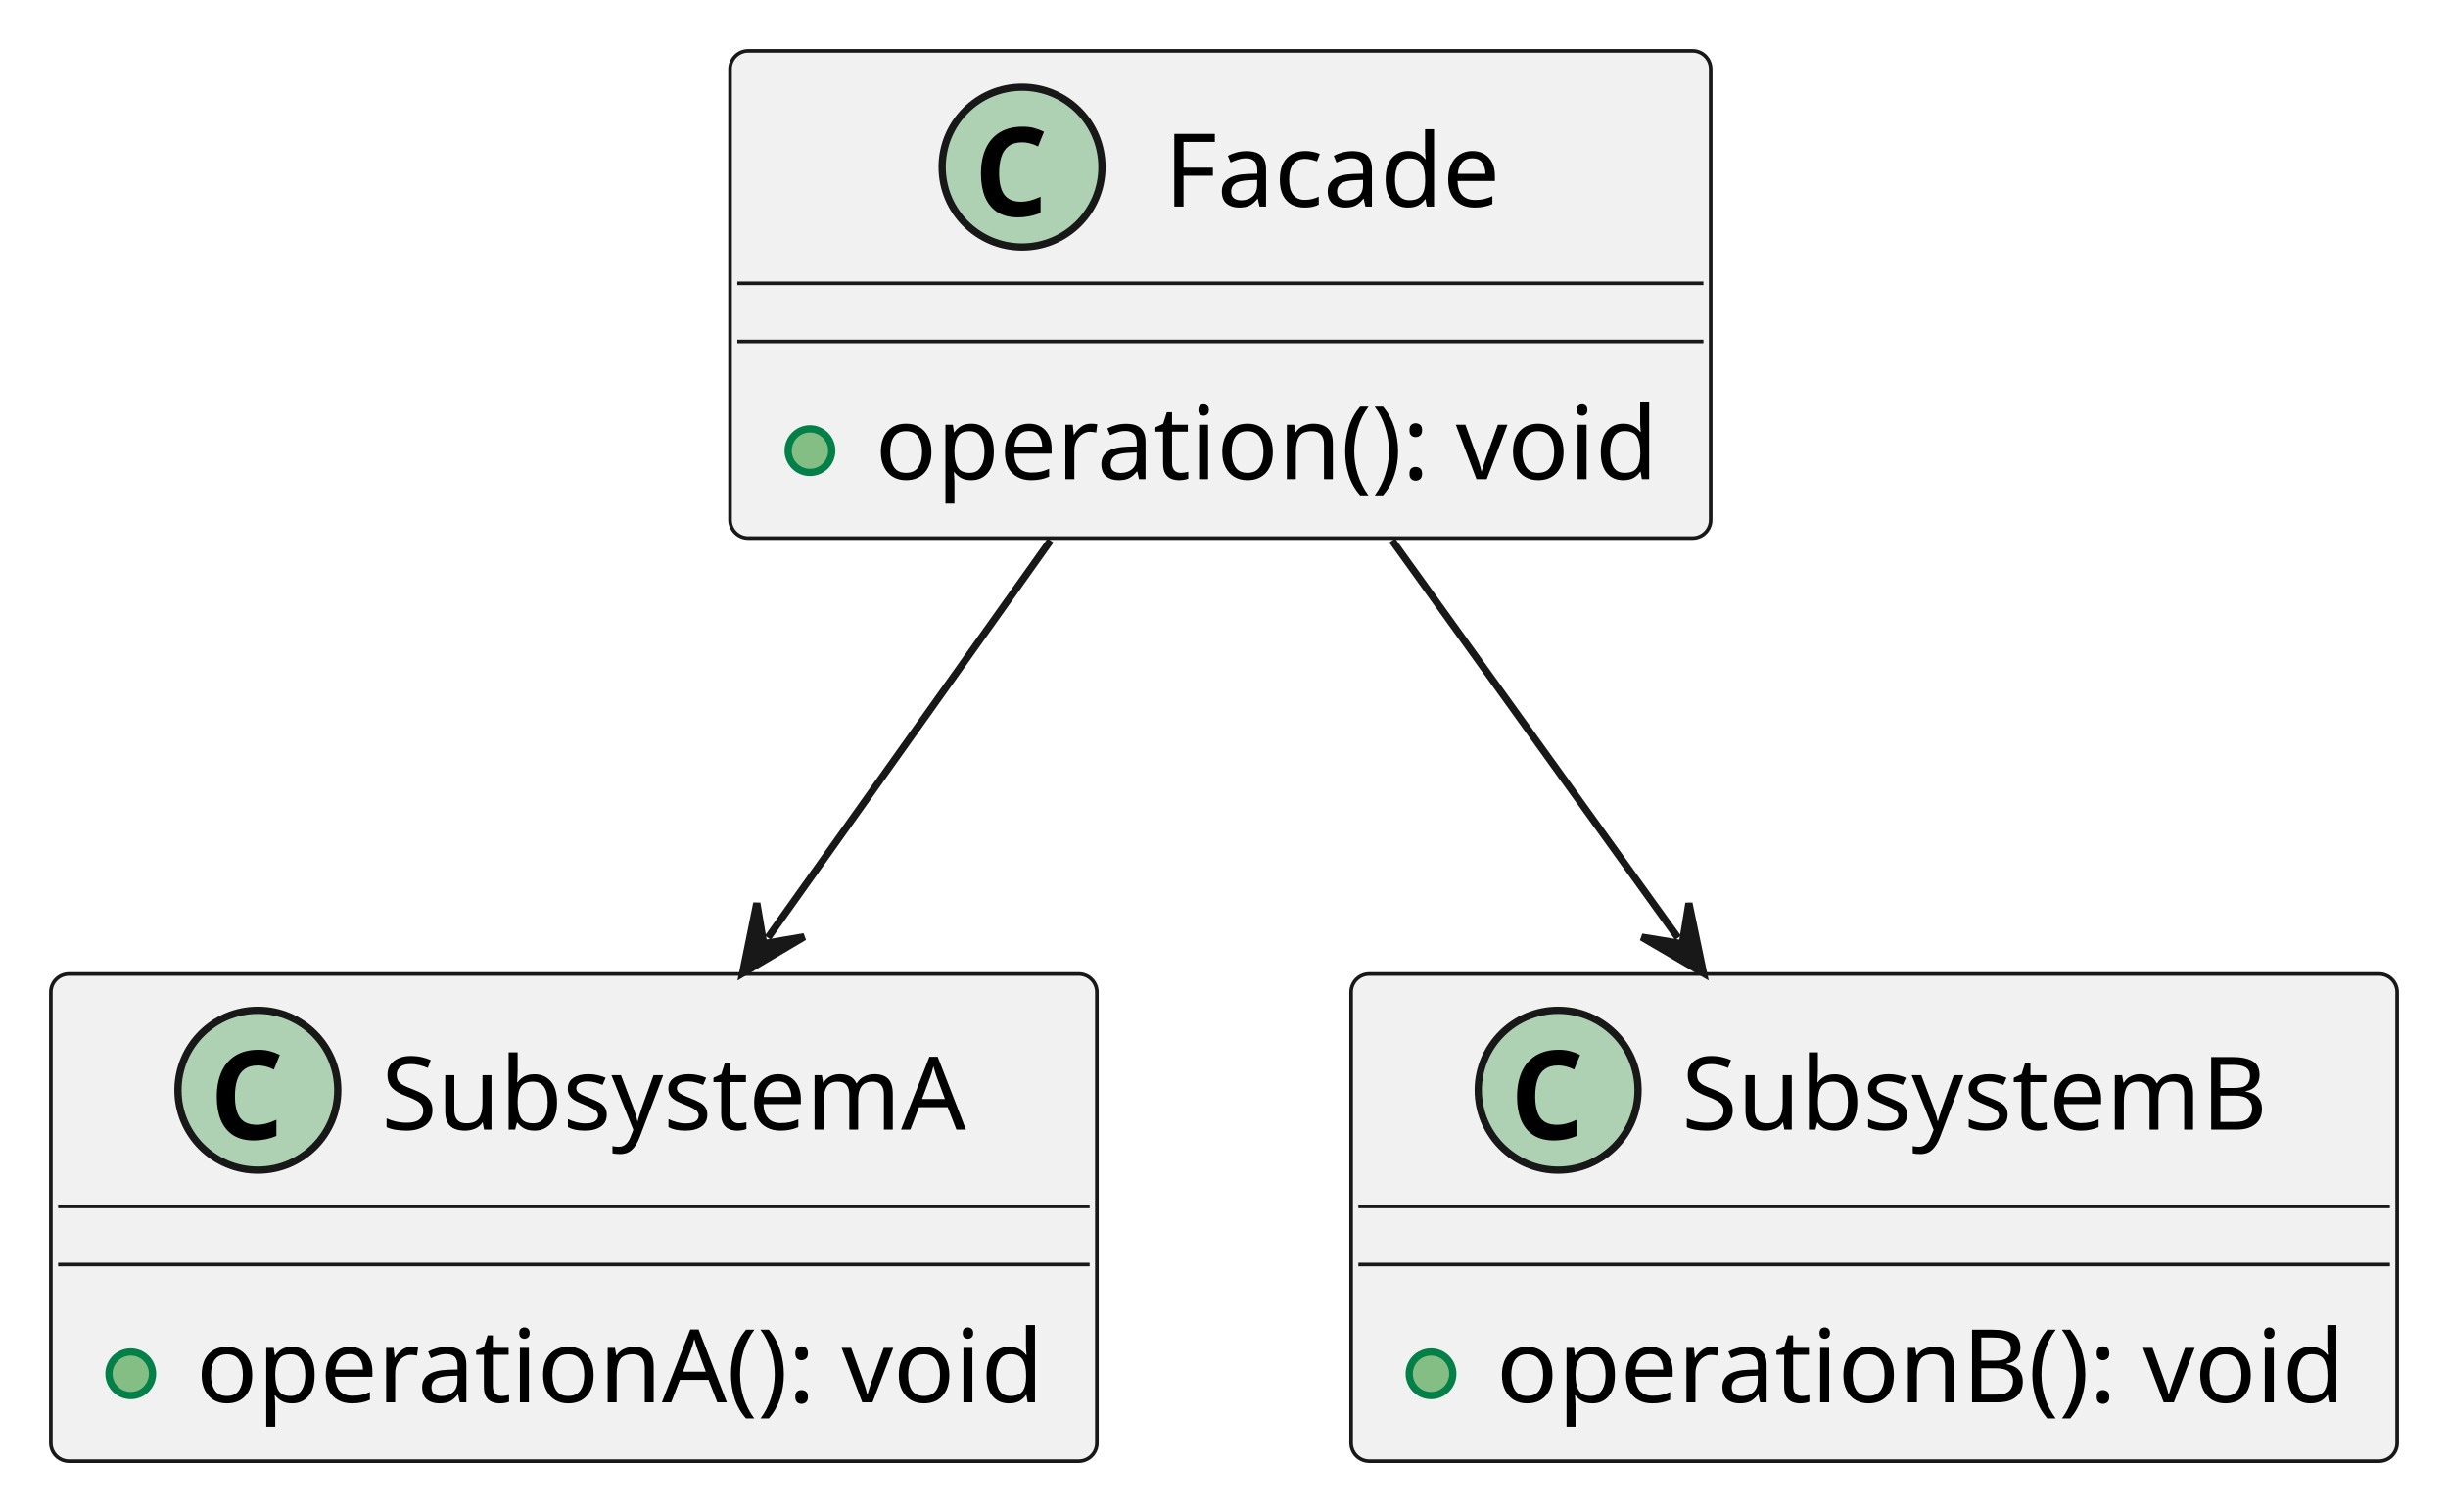
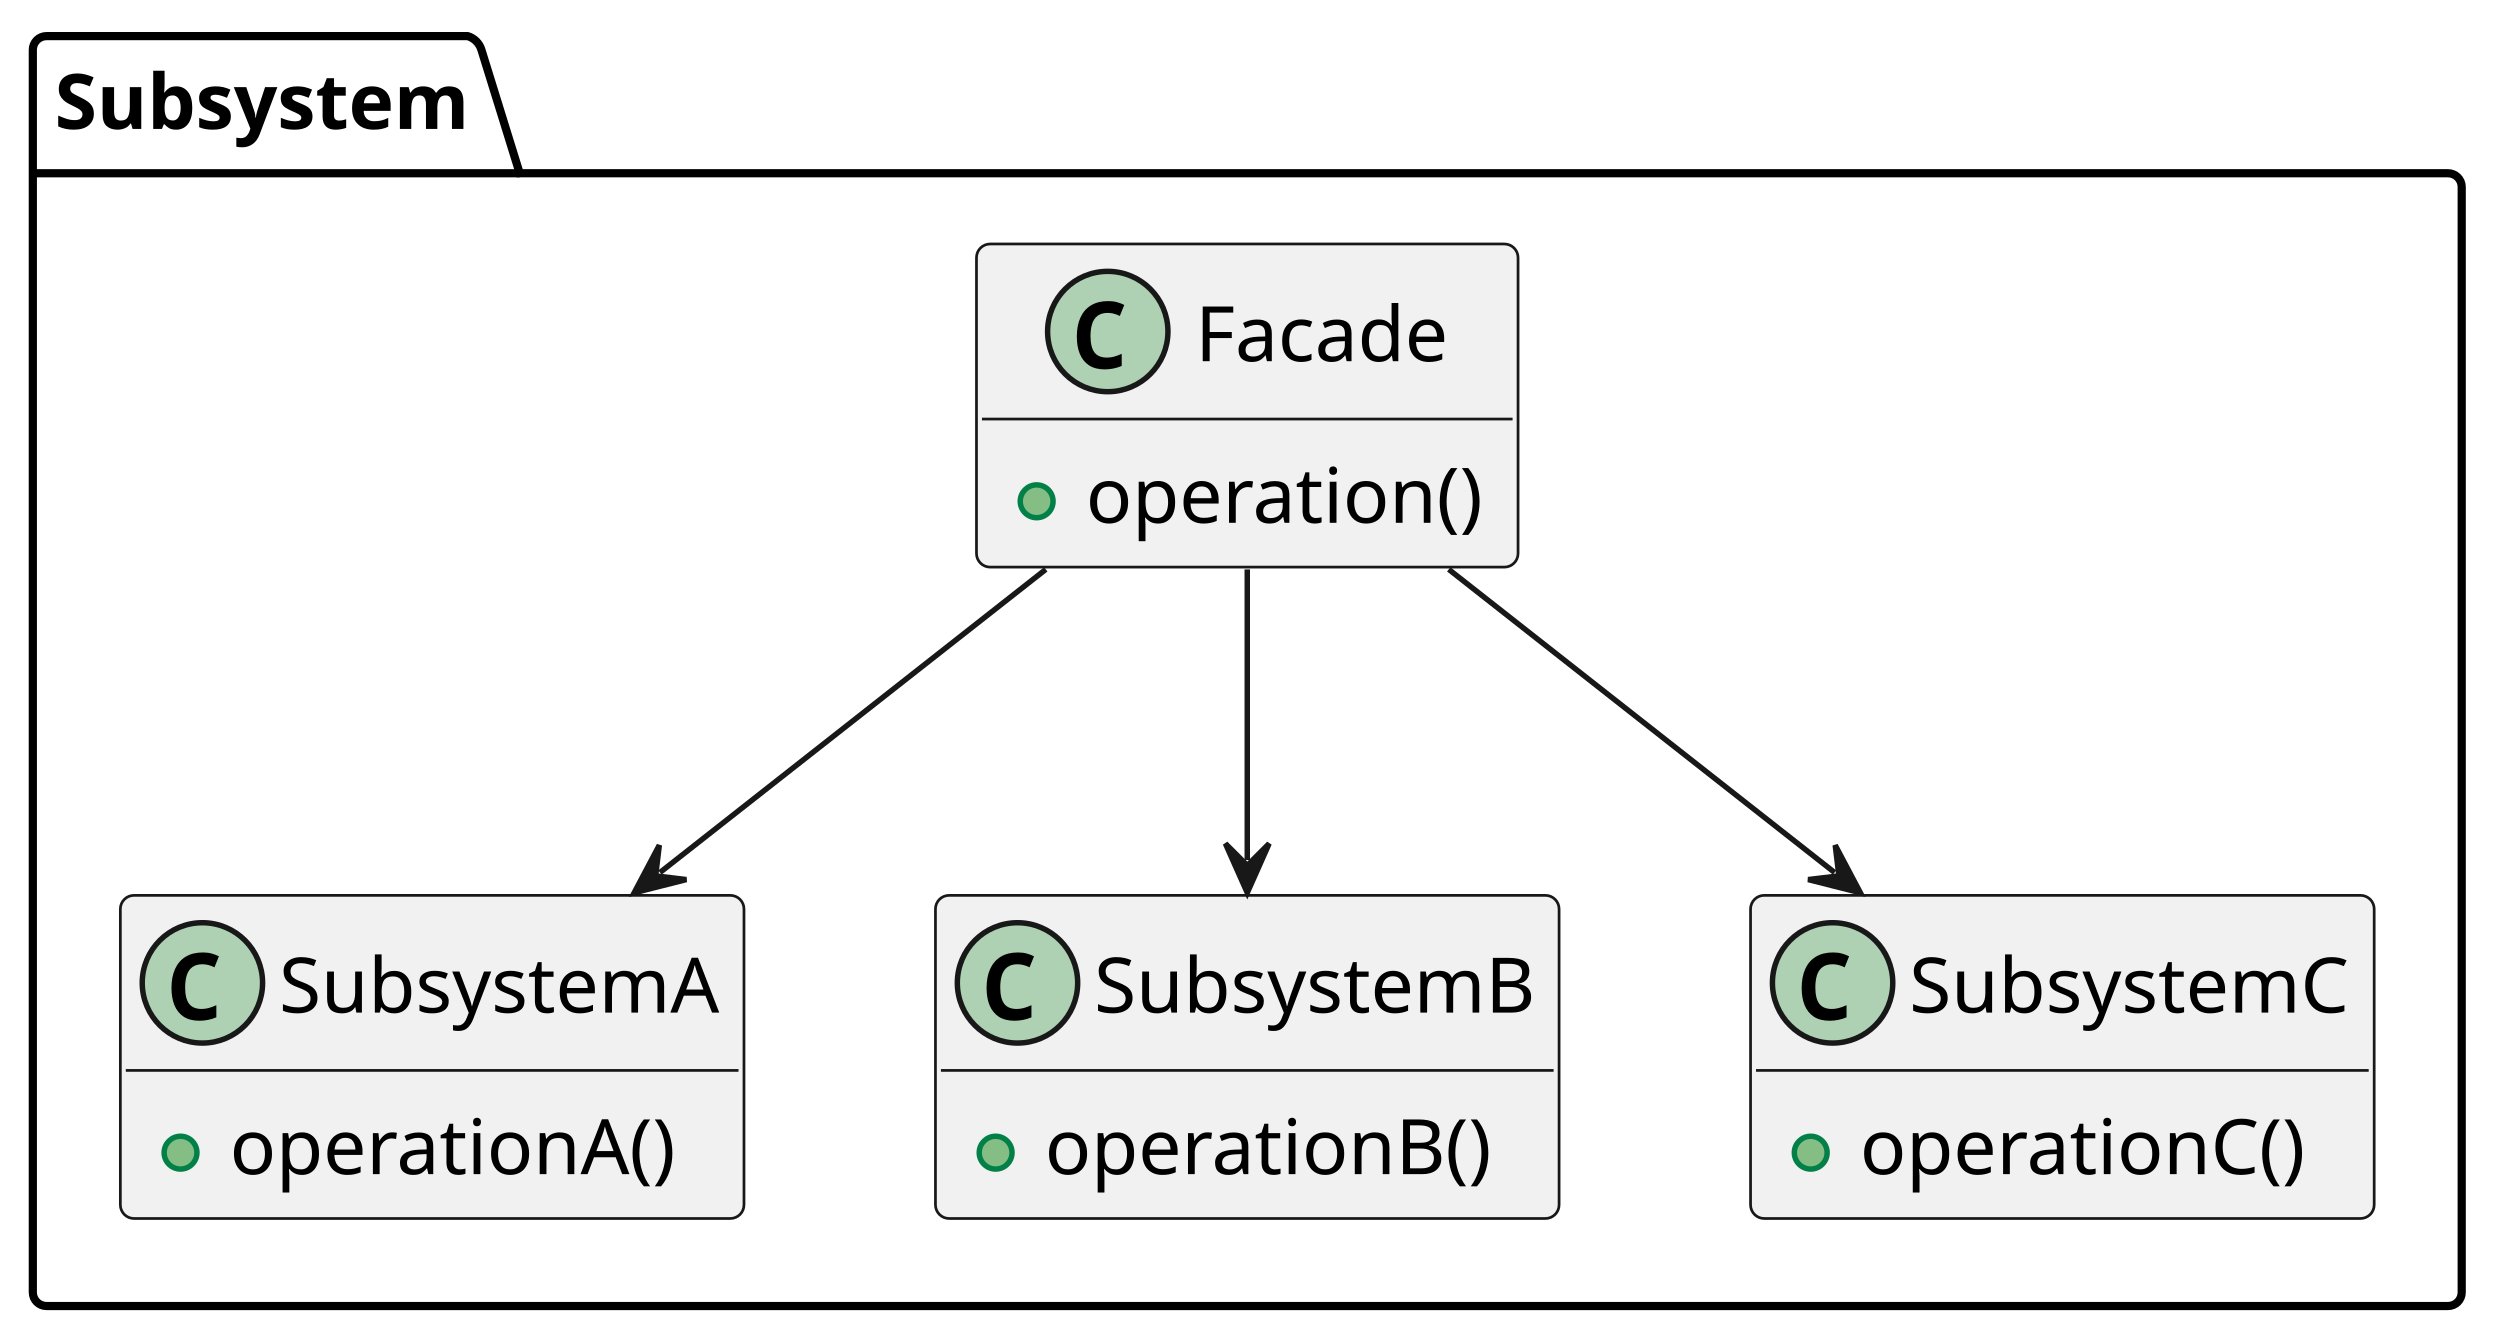
- <svg xmlns="http://www.w3.org/2000/svg" contentStyleType="text/css" height="208px" preserveAspectRatio="none" style="width:337px;height:208px;background:#FFFFFF;" version="1.1" viewBox="0 0 337 208" width="337px" zoomAndPan="magnify">
+ <svg xmlns="http://www.w3.org/2000/svg" contentStyleType="text/css" height="245px" preserveAspectRatio="none" style="width:457px;height:245px;background:#FFFFFF;" version="1.1" viewBox="0 0 457 245" width="457px" zoomAndPan="magnify">
  <defs />
  <g>
+     <g id="cluster_Subsystem">
+       <path d="M8.5,6.602 L85.5,6.602 A3.75,3.75 0 0 1 88,9.102 L95,31.67 L447.5,31.67 A2.5,2.5 0 0 1 450,34.17 L450,236.242 A2.5,2.5 0 0 1 447.5,238.742 L8.5,238.742 A2.5,2.5 0 0 1 6,236.242 L6,9.102 A2.5,2.5 0 0 1 8.5,6.602 " fill="none" style="stroke:#000000;stroke-width:1.5;" />
+       <line style="stroke:#000000;stroke-width:1.5;" x1="6" x2="95" y1="31.67" y2="31.67" />
+       <text fill="#000000" font-family="sans-serif" font-size="14" font-weight="bold" lengthAdjust="spacing" textLength="76" x="10" y="23.568">Subsystem</text>
+     </g>
    <g id="elem_Facade">
-       <rect codeLine="1" fill="#F1F1F1" height="67.068" id="Facade" rx="2.5" ry="2.5" style="stroke:#181818;stroke-width:0.5;" width="135" x="100.5" y="7" />
-       <ellipse cx="140.7" cy="23" fill="#ADD1B2" rx="11" ry="11" style="stroke:#181818;stroke-width:1.0;" />
-       <path d="M140.169,29.922 Q138.419,29.922 137.278,29.188 Q136.153,28.438 135.591,27.094 Q135.044,25.734 135.044,23.938 Q135.044,21.906 135.7,20.453 Q136.356,19 137.637,18.219 Q138.919,17.438 140.794,17.438 Q141.684,17.438 142.356,17.625 Q143.028,17.797 143.716,18.141 L142.903,20.156 Q142.278,19.844 141.731,19.719 Q141.2,19.594 140.716,19.594 Q139.544,19.594 138.841,20.125 Q138.137,20.656 137.841,21.609 Q137.544,22.562 137.544,23.828 Q137.544,25.844 138.262,26.812 Q138.981,27.766 140.575,27.766 Q141.169,27.766 141.794,27.609 Q142.419,27.453 143.247,27.078 L143.247,29.297 Q142.512,29.609 141.716,29.766 Q140.934,29.922 140.169,29.922 Z " fill="#000000" />
-       <text fill="#000000" font-family="sans-serif" font-size="14" lengthAdjust="spacing" textLength="47" x="160.3" y="28.432">Facade</text>
-       <line style="stroke:#181818;stroke-width:0.5;" x1="101.5" x2="234.5" y1="39" y2="39" />
-       <line style="stroke:#181818;stroke-width:0.5;" x1="101.5" x2="234.5" y1="47" y2="47" />
-       <ellipse cx="111.5" cy="62.034" fill="#84BE84" rx="3" ry="3" style="stroke:#038048;stroke-width:1.0;" />
-       <text fill="#000000" font-family="sans-serif" font-size="14" lengthAdjust="spacing" textLength="109" x="120.5" y="65.966">operation(): void</text>
+       <rect codeLine="3" fill="#F1F1F1" height="59.068" id="Facade" rx="2.5" ry="2.5" style="stroke:#181818;stroke-width:0.5;" width="99" x="178.5" y="44.602" />
+       <ellipse cx="202.5" cy="60.602" fill="#ADD1B2" rx="11" ry="11" style="stroke:#181818;stroke-width:1.0;" />
+       <path d="M201.969,67.524 Q200.219,67.524 199.078,66.79 Q197.953,66.04 197.391,64.696 Q196.844,63.336 196.844,61.539 Q196.844,59.508 197.5,58.055 Q198.156,56.602 199.438,55.821 Q200.719,55.039 202.594,55.039 Q203.484,55.039 204.156,55.227 Q204.828,55.399 205.516,55.743 L204.703,57.758 Q204.078,57.446 203.531,57.321 Q203,57.196 202.516,57.196 Q201.344,57.196 200.641,57.727 Q199.938,58.258 199.641,59.211 Q199.344,60.164 199.344,61.43 Q199.344,63.446 200.062,64.415 Q200.781,65.368 202.375,65.368 Q202.969,65.368 203.594,65.211 Q204.219,65.055 205.047,64.68 L205.047,66.899 Q204.312,67.211 203.516,67.368 Q202.734,67.524 201.969,67.524 Z " fill="#000000" />
+       <text fill="#000000" font-family="sans-serif" font-size="14" lengthAdjust="spacing" textLength="47" x="218.5" y="66.034">Facade</text>
+       <line style="stroke:#181818;stroke-width:0.5;" x1="179.5" x2="276.5" y1="76.602" y2="76.602" />
+       <ellipse cx="189.5" cy="91.636" fill="#84BE84" rx="3" ry="3" style="stroke:#038048;stroke-width:1.0;" />
+       <text fill="#000000" font-family="sans-serif" font-size="14" lengthAdjust="spacing" textLength="73" x="198.5" y="95.568">operation()</text>
    </g>
    <g id="elem_SubsystemA">
-       <rect codeLine="5" fill="#F1F1F1" height="67.068" id="SubsystemA" rx="2.5" ry="2.5" style="stroke:#181818;stroke-width:0.5;" width="144" x="7" y="134.07" />
-       <ellipse cx="35.5" cy="150.07" fill="#ADD1B2" rx="11" ry="11" style="stroke:#181818;stroke-width:1.0;" />
-       <path d="M34.969,156.992 Q33.219,156.992 32.078,156.257 Q30.953,155.507 30.391,154.164 Q29.844,152.804 29.844,151.007 Q29.844,148.976 30.5,147.523 Q31.156,146.07 32.438,145.289 Q33.719,144.507 35.594,144.507 Q36.484,144.507 37.156,144.695 Q37.828,144.867 38.516,145.211 L37.703,147.226 Q37.078,146.914 36.531,146.789 Q36,146.664 35.516,146.664 Q34.344,146.664 33.641,147.195 Q32.938,147.726 32.641,148.679 Q32.344,149.632 32.344,150.898 Q32.344,152.914 33.062,153.882 Q33.781,154.836 35.375,154.836 Q35.969,154.836 36.594,154.679 Q37.219,154.523 38.047,154.148 L38.047,156.367 Q37.312,156.679 36.516,156.836 Q35.734,156.992 34.969,156.992 Z " fill="#000000" />
-       <text fill="#000000" font-family="sans-serif" font-size="14" lengthAdjust="spacing" textLength="82" x="52.5" y="155.502">SubsystemA</text>
-       <line style="stroke:#181818;stroke-width:0.5;" x1="8" x2="150" y1="166.07" y2="166.07" />
-       <line style="stroke:#181818;stroke-width:0.5;" x1="8" x2="150" y1="174.07" y2="174.07" />
-       <ellipse cx="18" cy="189.104" fill="#84BE84" rx="3" ry="3" style="stroke:#038048;stroke-width:1.0;" />
-       <text fill="#000000" font-family="sans-serif" font-size="14" lengthAdjust="spacing" textLength="118" x="27" y="193.036">operationA(): void</text>
+       <rect codeLine="7" fill="#F1F1F1" height="59.068" id="SubsystemA" rx="2.5" ry="2.5" style="stroke:#181818;stroke-width:0.5;" width="114" x="22" y="163.672" />
+       <ellipse cx="37" cy="179.672" fill="#ADD1B2" rx="11" ry="11" style="stroke:#181818;stroke-width:1.0;" />
+       <path d="M36.469,186.594 Q34.719,186.594 33.578,185.859 Q32.453,185.109 31.891,183.766 Q31.344,182.406 31.344,180.609 Q31.344,178.578 32,177.125 Q32.656,175.672 33.938,174.891 Q35.219,174.109 37.094,174.109 Q37.984,174.109 38.656,174.297 Q39.328,174.469 40.016,174.813 L39.203,176.828 Q38.578,176.516 38.031,176.391 Q37.5,176.266 37.016,176.266 Q35.844,176.266 35.141,176.797 Q34.438,177.328 34.141,178.281 Q33.844,179.234 33.844,180.5 Q33.844,182.516 34.562,183.484 Q35.281,184.438 36.875,184.438 Q37.469,184.438 38.094,184.281 Q38.719,184.125 39.547,183.75 L39.547,185.969 Q38.812,186.281 38.016,186.438 Q37.234,186.594 36.469,186.594 Z " fill="#000000" />
+       <text fill="#000000" font-family="sans-serif" font-size="14" lengthAdjust="spacing" textLength="82" x="51" y="185.104">SubsystemA</text>
+       <line style="stroke:#181818;stroke-width:0.5;" x1="23" x2="135" y1="195.672" y2="195.672" />
+       <ellipse cx="33" cy="210.706" fill="#84BE84" rx="3" ry="3" style="stroke:#038048;stroke-width:1.0;" />
+       <text fill="#000000" font-family="sans-serif" font-size="14" lengthAdjust="spacing" textLength="82" x="42" y="214.638">operationA()</text>
    </g>
    <g id="elem_SubsystemB">
-       <rect codeLine="9" fill="#F1F1F1" height="67.068" id="SubsystemB" rx="2.5" ry="2.5" style="stroke:#181818;stroke-width:0.5;" width="144" x="186" y="134.07" />
-       <ellipse cx="214.5" cy="150.07" fill="#ADD1B2" rx="11" ry="11" style="stroke:#181818;stroke-width:1.0;" />
-       <path d="M213.969,156.992 Q212.219,156.992 211.078,156.257 Q209.953,155.507 209.391,154.164 Q208.844,152.804 208.844,151.007 Q208.844,148.976 209.5,147.523 Q210.156,146.07 211.438,145.289 Q212.719,144.507 214.594,144.507 Q215.484,144.507 216.156,144.695 Q216.828,144.867 217.516,145.211 L216.703,147.226 Q216.078,146.914 215.531,146.789 Q215,146.664 214.516,146.664 Q213.344,146.664 212.641,147.195 Q211.938,147.726 211.641,148.679 Q211.344,149.632 211.344,150.898 Q211.344,152.914 212.062,153.882 Q212.781,154.836 214.375,154.836 Q214.969,154.836 215.594,154.679 Q216.219,154.523 217.047,154.148 L217.047,156.367 Q216.312,156.679 215.516,156.836 Q214.734,156.992 213.969,156.992 Z " fill="#000000" />
-       <text fill="#000000" font-family="sans-serif" font-size="14" lengthAdjust="spacing" textLength="82" x="231.5" y="155.502">SubsystemB</text>
-       <line style="stroke:#181818;stroke-width:0.5;" x1="187" x2="329" y1="166.07" y2="166.07" />
-       <line style="stroke:#181818;stroke-width:0.5;" x1="187" x2="329" y1="174.07" y2="174.07" />
-       <ellipse cx="197" cy="189.104" fill="#84BE84" rx="3" ry="3" style="stroke:#038048;stroke-width:1.0;" />
-       <text fill="#000000" font-family="sans-serif" font-size="14" lengthAdjust="spacing" textLength="118" x="206" y="193.036">operationB(): void</text>
+       <rect codeLine="11" fill="#F1F1F1" height="59.068" id="SubsystemB" rx="2.5" ry="2.5" style="stroke:#181818;stroke-width:0.5;" width="114" x="171" y="163.672" />
+       <ellipse cx="186" cy="179.672" fill="#ADD1B2" rx="11" ry="11" style="stroke:#181818;stroke-width:1.0;" />
+       <path d="M185.469,186.594 Q183.719,186.594 182.578,185.859 Q181.453,185.109 180.891,183.766 Q180.344,182.406 180.344,180.609 Q180.344,178.578 181,177.125 Q181.656,175.672 182.938,174.891 Q184.219,174.109 186.094,174.109 Q186.984,174.109 187.656,174.297 Q188.328,174.469 189.016,174.813 L188.203,176.828 Q187.578,176.516 187.031,176.391 Q186.5,176.266 186.016,176.266 Q184.844,176.266 184.141,176.797 Q183.438,177.328 183.141,178.281 Q182.844,179.234 182.844,180.5 Q182.844,182.516 183.562,183.484 Q184.281,184.438 185.875,184.438 Q186.469,184.438 187.094,184.281 Q187.719,184.125 188.547,183.75 L188.547,185.969 Q187.812,186.281 187.016,186.438 Q186.234,186.594 185.469,186.594 Z " fill="#000000" />
+       <text fill="#000000" font-family="sans-serif" font-size="14" lengthAdjust="spacing" textLength="82" x="200" y="185.104">SubsystemB</text>
+       <line style="stroke:#181818;stroke-width:0.5;" x1="172" x2="284" y1="195.672" y2="195.672" />
+       <ellipse cx="182" cy="210.706" fill="#84BE84" rx="3" ry="3" style="stroke:#038048;stroke-width:1.0;" />
+       <text fill="#000000" font-family="sans-serif" font-size="14" lengthAdjust="spacing" textLength="82" x="191" y="214.638">operationB()</text>
+     </g>
+     <g id="elem_SubsystemC">
+       <rect codeLine="15" fill="#F1F1F1" height="59.068" id="SubsystemC" rx="2.5" ry="2.5" style="stroke:#181818;stroke-width:0.5;" width="114" x="320" y="163.672" />
+       <ellipse cx="335" cy="179.672" fill="#ADD1B2" rx="11" ry="11" style="stroke:#181818;stroke-width:1.0;" />
+       <path d="M334.469,186.594 Q332.719,186.594 331.578,185.859 Q330.453,185.109 329.891,183.766 Q329.344,182.406 329.344,180.609 Q329.344,178.578 330,177.125 Q330.656,175.672 331.938,174.891 Q333.219,174.109 335.094,174.109 Q335.984,174.109 336.656,174.297 Q337.328,174.469 338.016,174.813 L337.203,176.828 Q336.578,176.516 336.031,176.391 Q335.5,176.266 335.016,176.266 Q333.844,176.266 333.141,176.797 Q332.438,177.328 332.141,178.281 Q331.844,179.234 331.844,180.5 Q331.844,182.516 332.562,183.484 Q333.281,184.438 334.875,184.438 Q335.469,184.438 336.094,184.281 Q336.719,184.125 337.547,183.75 L337.547,185.969 Q336.812,186.281 336.016,186.438 Q335.234,186.594 334.469,186.594 Z " fill="#000000" />
+       <text fill="#000000" font-family="sans-serif" font-size="14" lengthAdjust="spacing" textLength="82" x="349" y="185.104">SubsystemC</text>
+       <line style="stroke:#181818;stroke-width:0.5;" x1="321" x2="433" y1="195.672" y2="195.672" />
+       <ellipse cx="331" cy="210.706" fill="#84BE84" rx="3" ry="3" style="stroke:#038048;stroke-width:1.0;" />
+       <text fill="#000000" font-family="sans-serif" font-size="14" lengthAdjust="spacing" textLength="82" x="340" y="214.638">operationC()</text>
    </g>
    <g id="link_Facade_SubsystemA">
-       <path codeLine="13" d="M144.62,74.4 C131.53,92.78 118.757,110.73 105.707,129.08 " fill="none" id="Facade-to-SubsystemA" style="stroke:#181818;stroke-width:1.0;" />
-       <polygon fill="#181818" points="102.23,133.97,110.706,128.954,105.128,129.895,104.186,124.317,102.23,133.97" style="stroke:#181818;stroke-width:1.0;" />
+       <path codeLine="19" d="M191.17,104.082 C168.25,122.092 143.577,141.464 120.637,159.494 " fill="none" id="Facade-to-SubsystemA" style="stroke:#181818;stroke-width:1.0;" />
+       <polygon fill="#181818" points="115.92,163.202,125.468,160.785,119.851,160.112,120.524,154.496,115.92,163.202" style="stroke:#181818;stroke-width:1.0;" />
    </g>
    <g id="link_Facade_SubsystemB">
-       <path codeLine="14" d="M191.65,74.4 C204.88,92.78 217.806,110.749 231.006,129.099 " fill="none" id="Facade-to-SubsystemB" style="stroke:#181818;stroke-width:1.0;" />
-       <polygon fill="#181818" points="234.51,133.97,232.501,124.328,231.59,129.911,226.007,129,234.51,133.97" style="stroke:#181818;stroke-width:1.0;" />
+       <path codeLine="20" d="M228,104.082 C228,122.092 228,139.172 228,157.202 " fill="none" id="Facade-to-SubsystemB" style="stroke:#181818;stroke-width:1.0;" />
+       <polygon fill="#181818" points="228,163.202,232,154.202,228,158.202,224,154.202,228,163.202" style="stroke:#181818;stroke-width:1.0;" />
+     </g>
+     <g id="link_Facade_SubsystemC">
+       <path codeLine="21" d="M264.83,104.082 C287.75,122.092 312.423,141.464 335.363,159.494 " fill="none" id="Facade-to-SubsystemC" style="stroke:#181818;stroke-width:1.0;" />
+       <polygon fill="#181818" points="340.08,163.202,335.476,154.496,336.149,160.112,330.532,160.785,340.08,163.202" style="stroke:#181818;stroke-width:1.0;" />
    </g>
  </g>
</svg>
